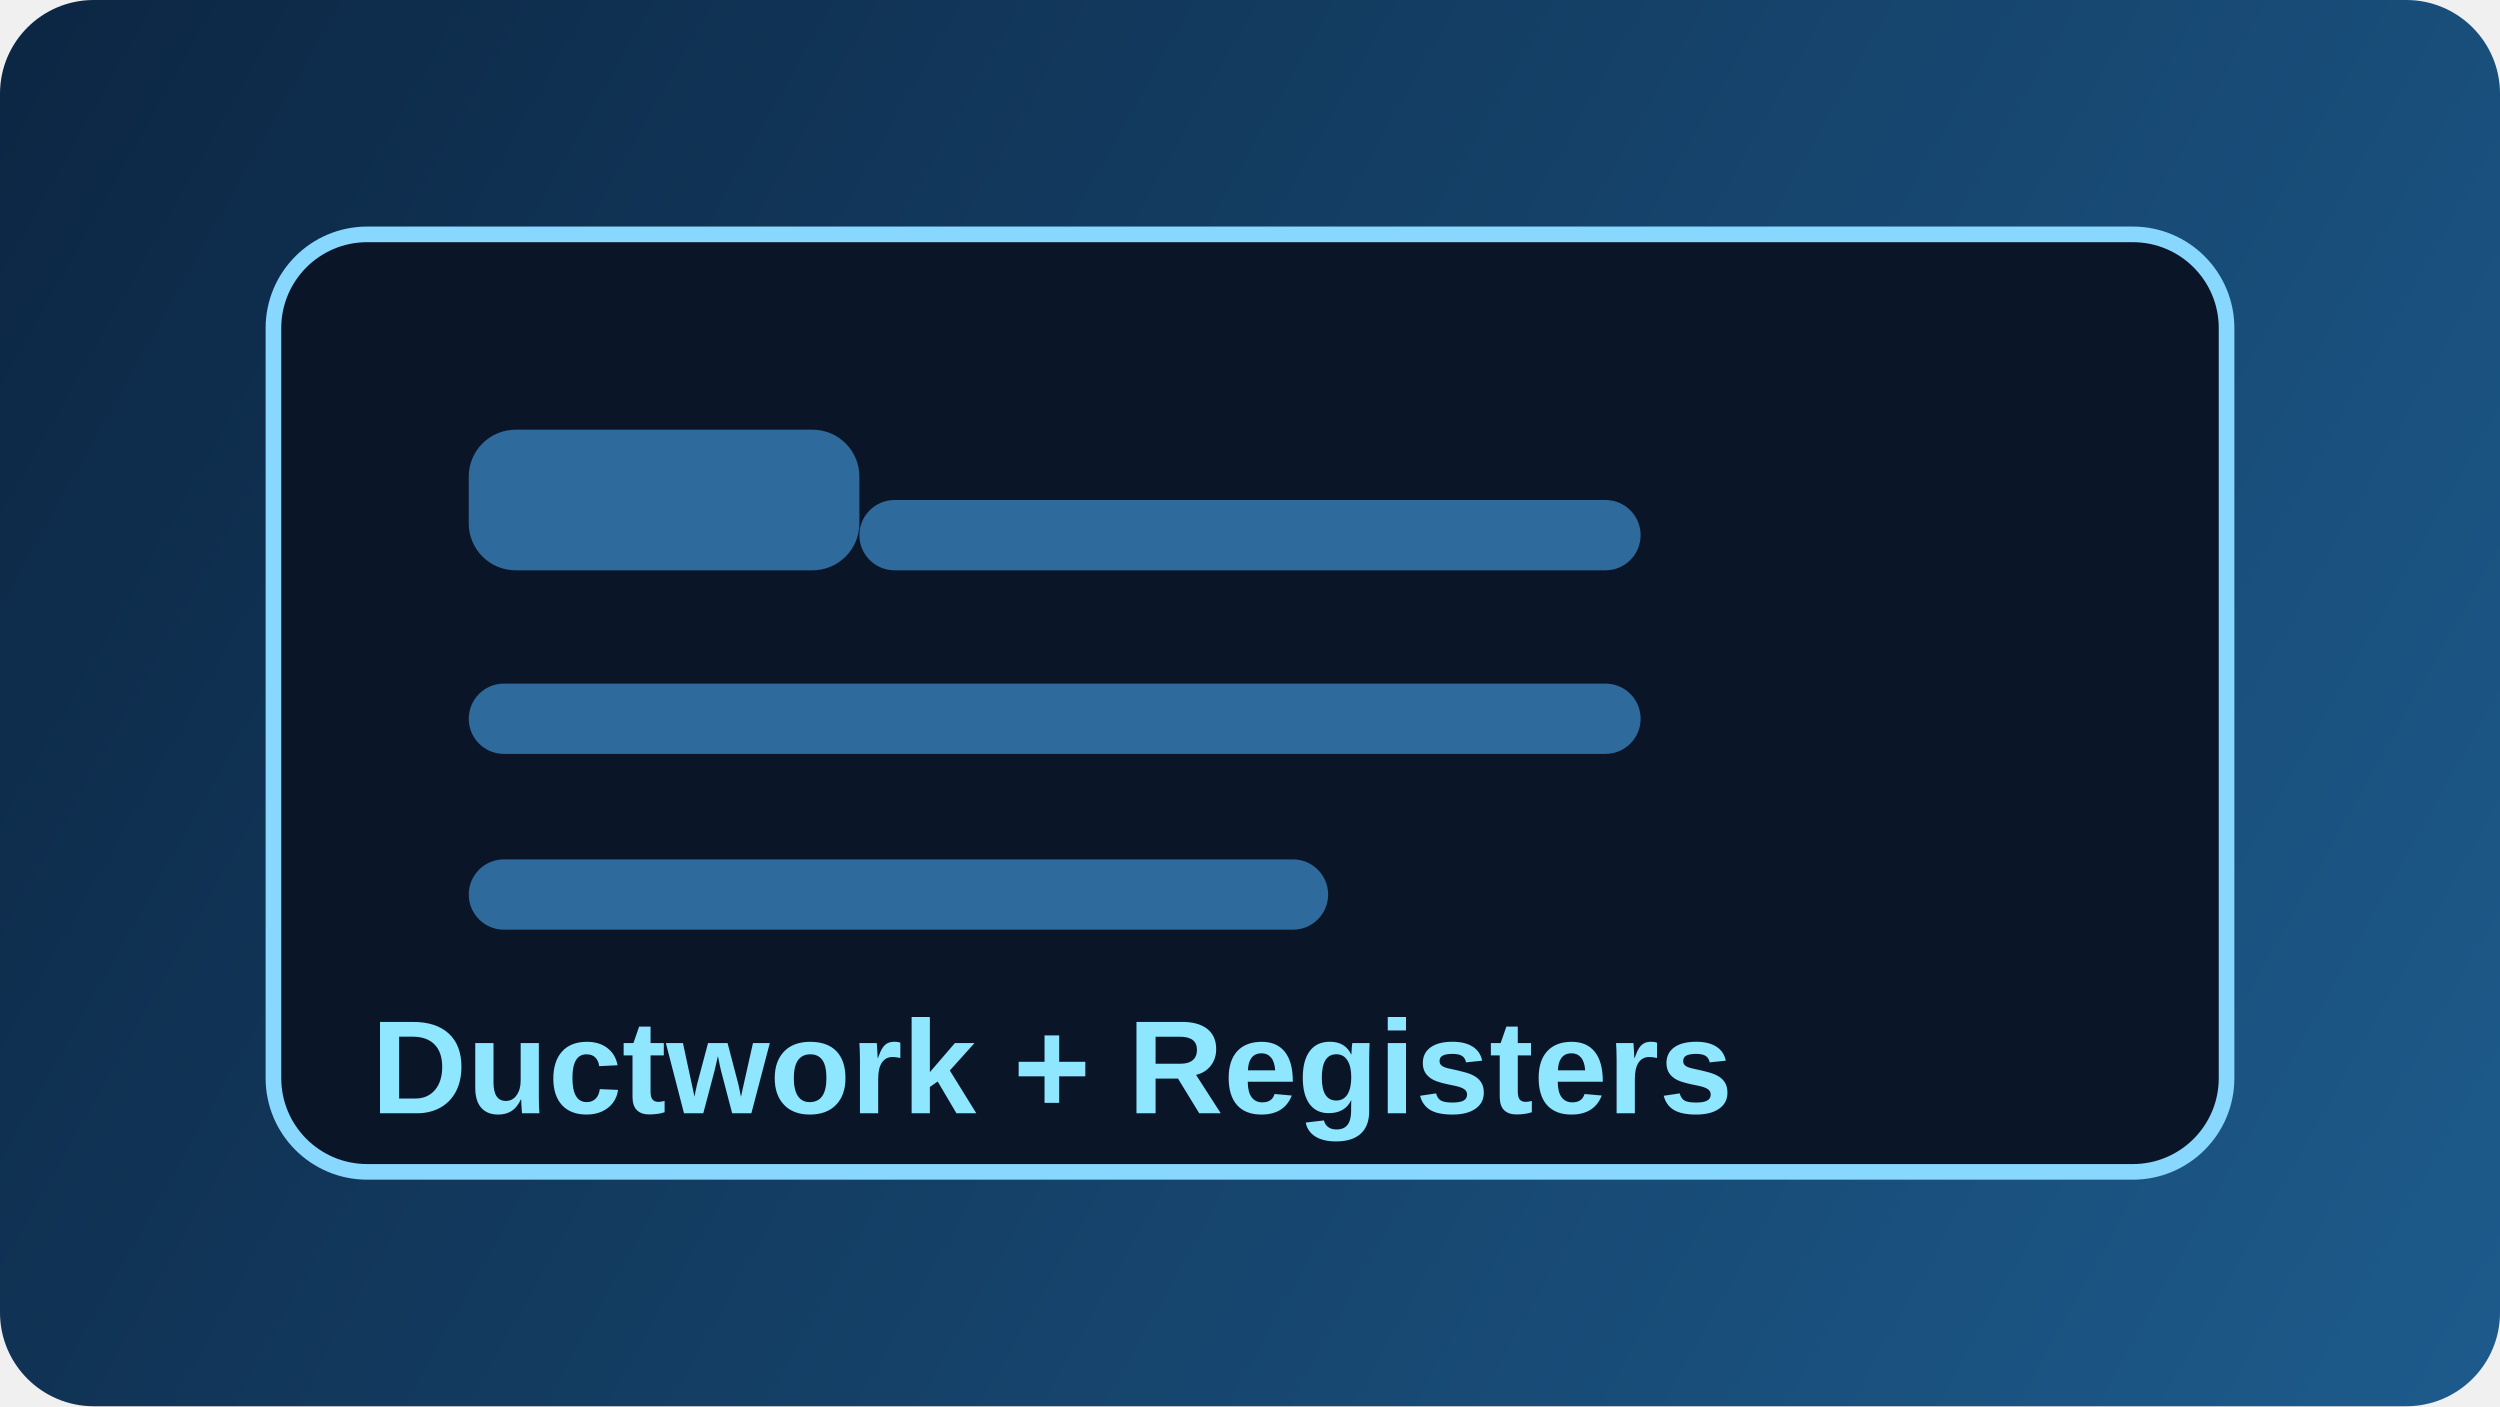
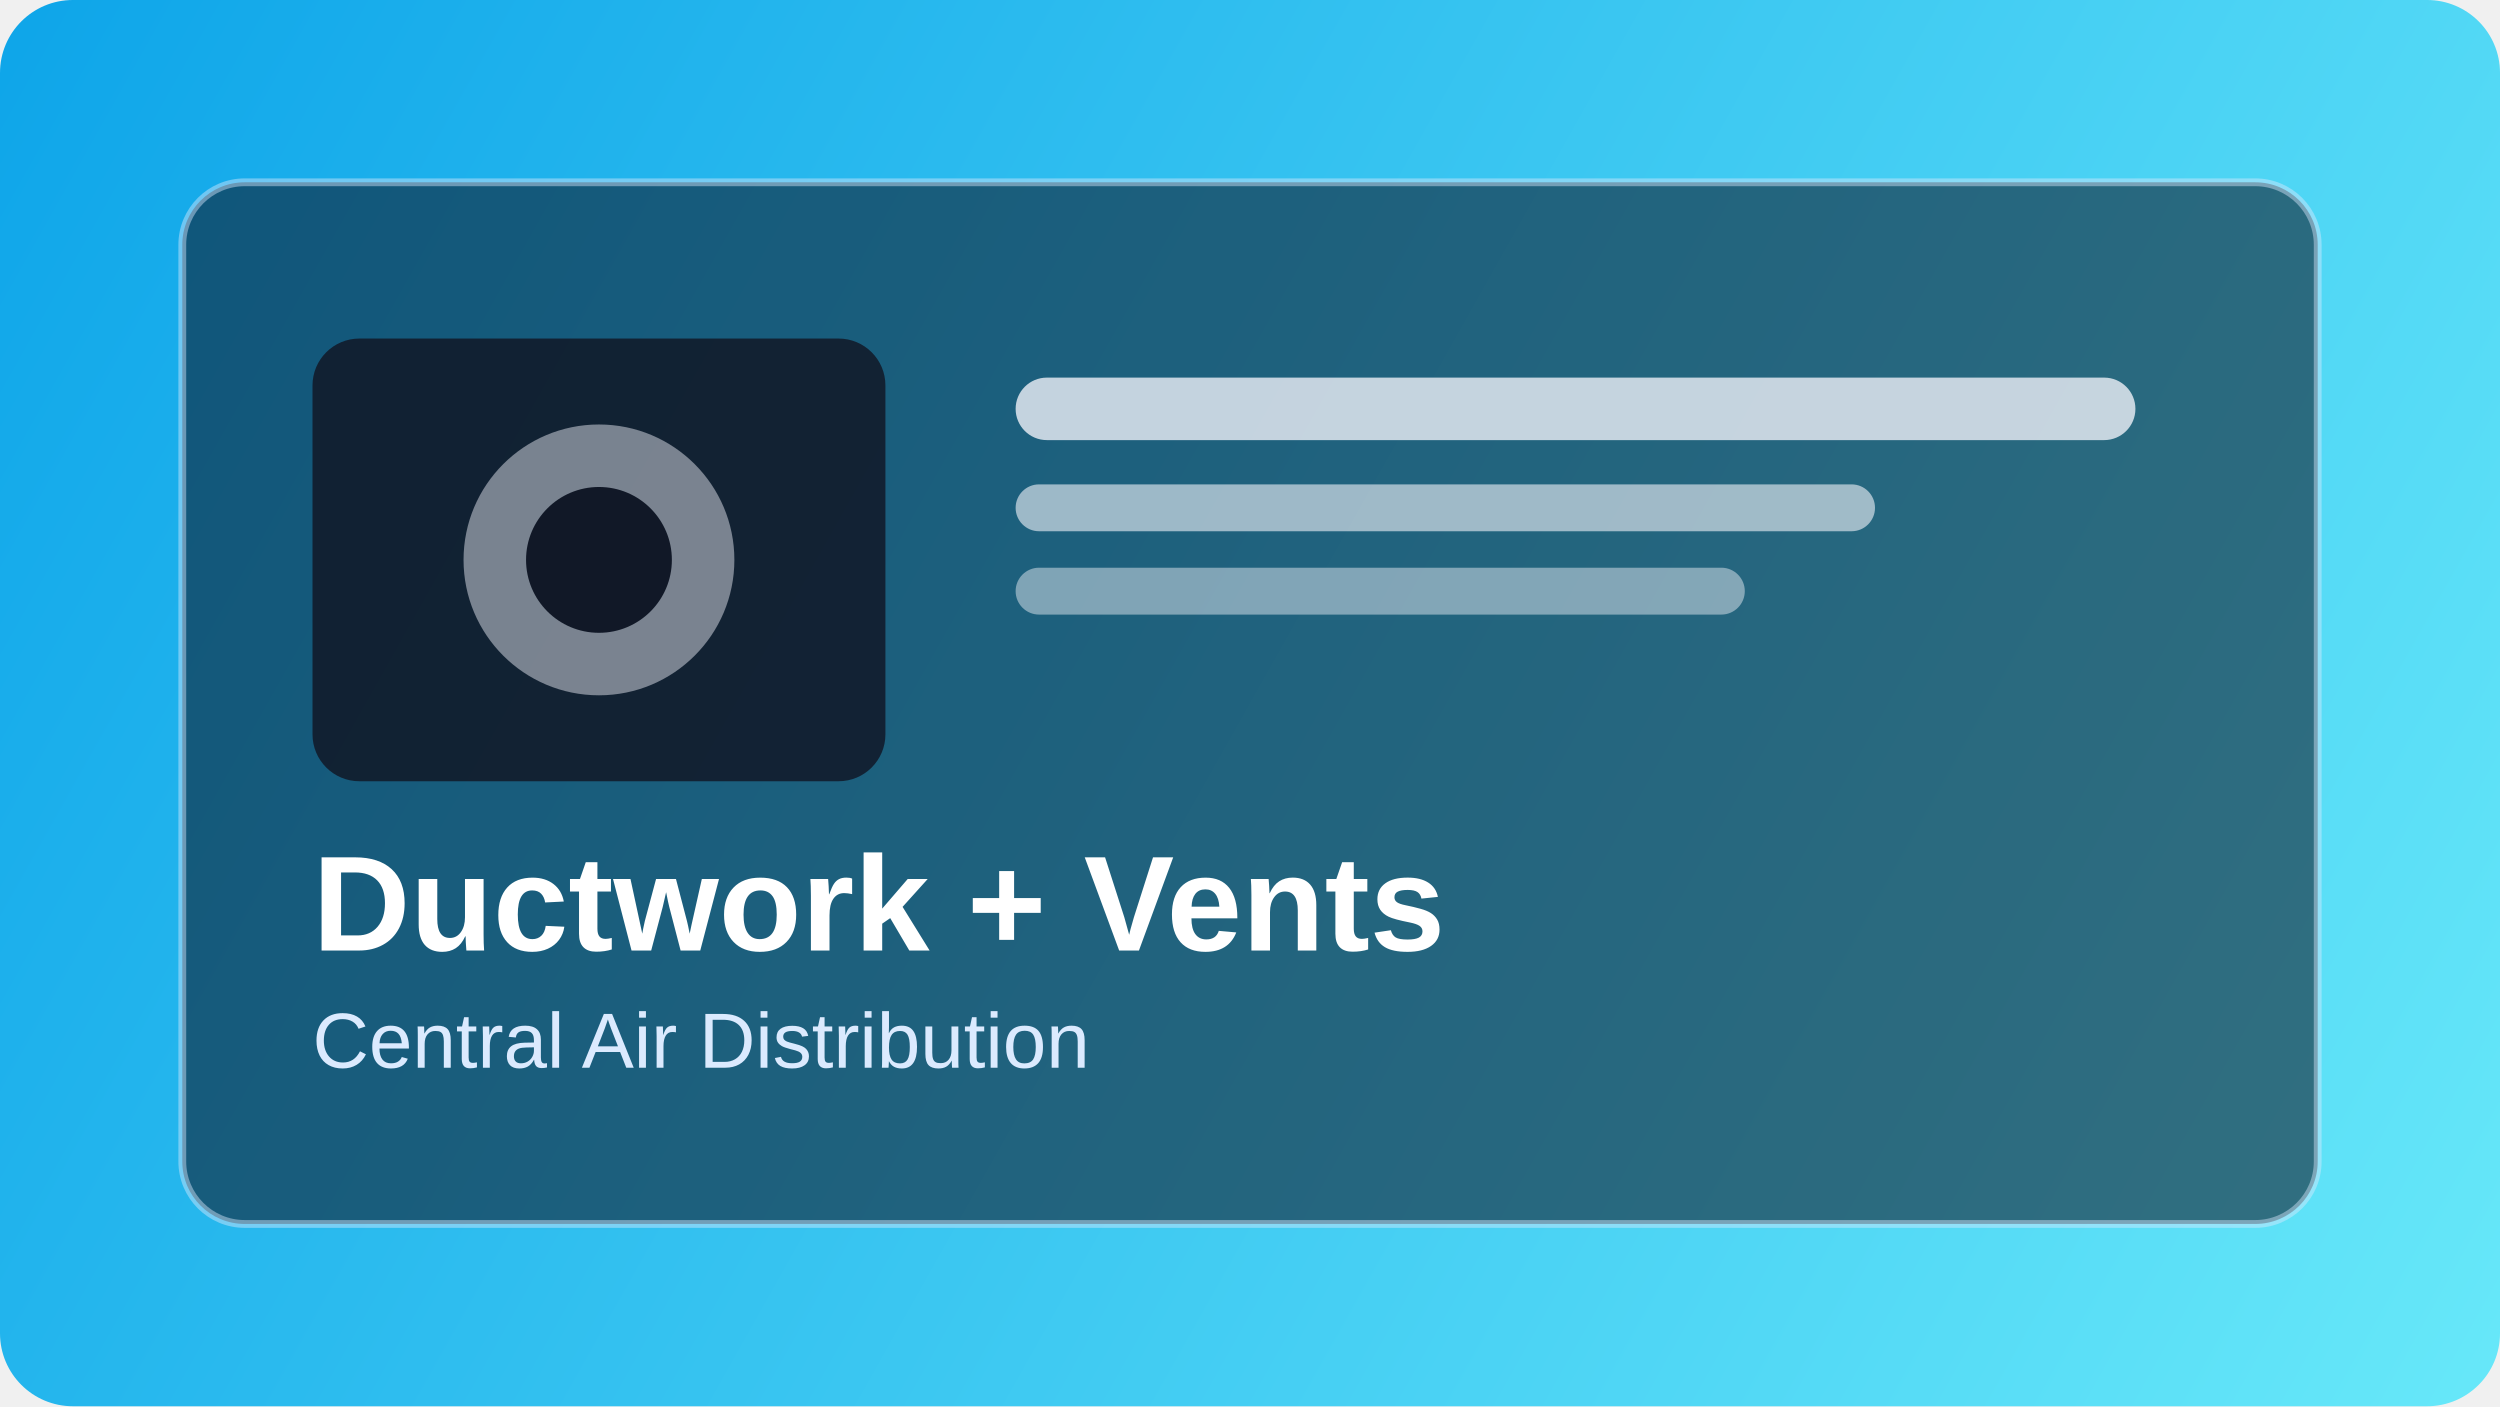
- <svg xmlns="http://www.w3.org/2000/svg" width="640" height="360" viewBox="0 0 640 360" fill="none">
+ <svg xmlns="http://www.w3.org/2000/svg" width="960" height="540" viewBox="0 0 960 540" fill="none">
  <defs>
-     <linearGradient id="g" x1="0" y1="0" x2="640" y2="360" gradientUnits="userSpaceOnUse">
-       <stop stop-color="#0C2643" />
-       <stop offset="1" stop-color="#1D5B8C" />
+     <linearGradient id="bg" x1="0" y1="0" x2="960" y2="540" gradientUnits="userSpaceOnUse">
+       <stop stop-color="#0ea5e9" />
+       <stop offset="1" stop-color="#67e8f9" />
    </linearGradient>
  </defs>
-   <rect width="640" height="360" rx="24" fill="url(#g)" />
-   <rect x="70" y="60" width="500" height="240" rx="24" fill="#0A1528" stroke="#87D7FF" stroke-width="4" />
-   <rect x="120" y="110" width="100" height="36" rx="12" fill="#2E6A9B" />
-   <rect x="220" y="128" width="200" height="18" rx="9" fill="#2E6A9B" />
-   <rect x="120" y="175" width="300" height="18" rx="9" fill="#2E6A9B" />
-   <rect x="120" y="220" width="220" height="18" rx="9" fill="#2E6A9B" />
-   <text x="95" y="285" fill="#8EE6FF" font-size="34" font-family="Segoe UI,Arial,sans-serif" font-weight="700">Ductwork + Registers</text>
+   <rect width="960" height="540" rx="28" fill="url(#bg)" />
+   <rect x="70" y="70" width="820" height="400" rx="24" fill="#0b1220" fill-opacity="0.55" stroke="#dbeafe" stroke-opacity="0.45" stroke-width="3" />
+   <rect x="120" y="130" width="220" height="170" rx="18" fill="#111827" fill-opacity="0.85" />
+   <circle cx="230" cy="215" r="52" fill="#9ca3af" fill-opacity="0.75" />
+   <circle cx="230" cy="215" r="28" fill="#111827" />
+   <rect x="390" y="145" width="430" height="24" rx="12" fill="#e2e8f0" fill-opacity="0.85" />
+   <rect x="390" y="186" width="330" height="18" rx="9" fill="#e2e8f0" fill-opacity="0.65" />
+   <rect x="390" y="218" width="280" height="18" rx="9" fill="#e2e8f0" fill-opacity="0.5" />
+   <text x="120" y="365" fill="#ffffff" font-size="52" font-family="Segoe UI, Arial, sans-serif" font-weight="700">Ductwork + Vents</text>
+   <text x="120" y="410" fill="#dbeafe" font-size="30" font-family="Segoe UI, Arial, sans-serif" font-weight="500">Central Air Distribution</text>
</svg>
